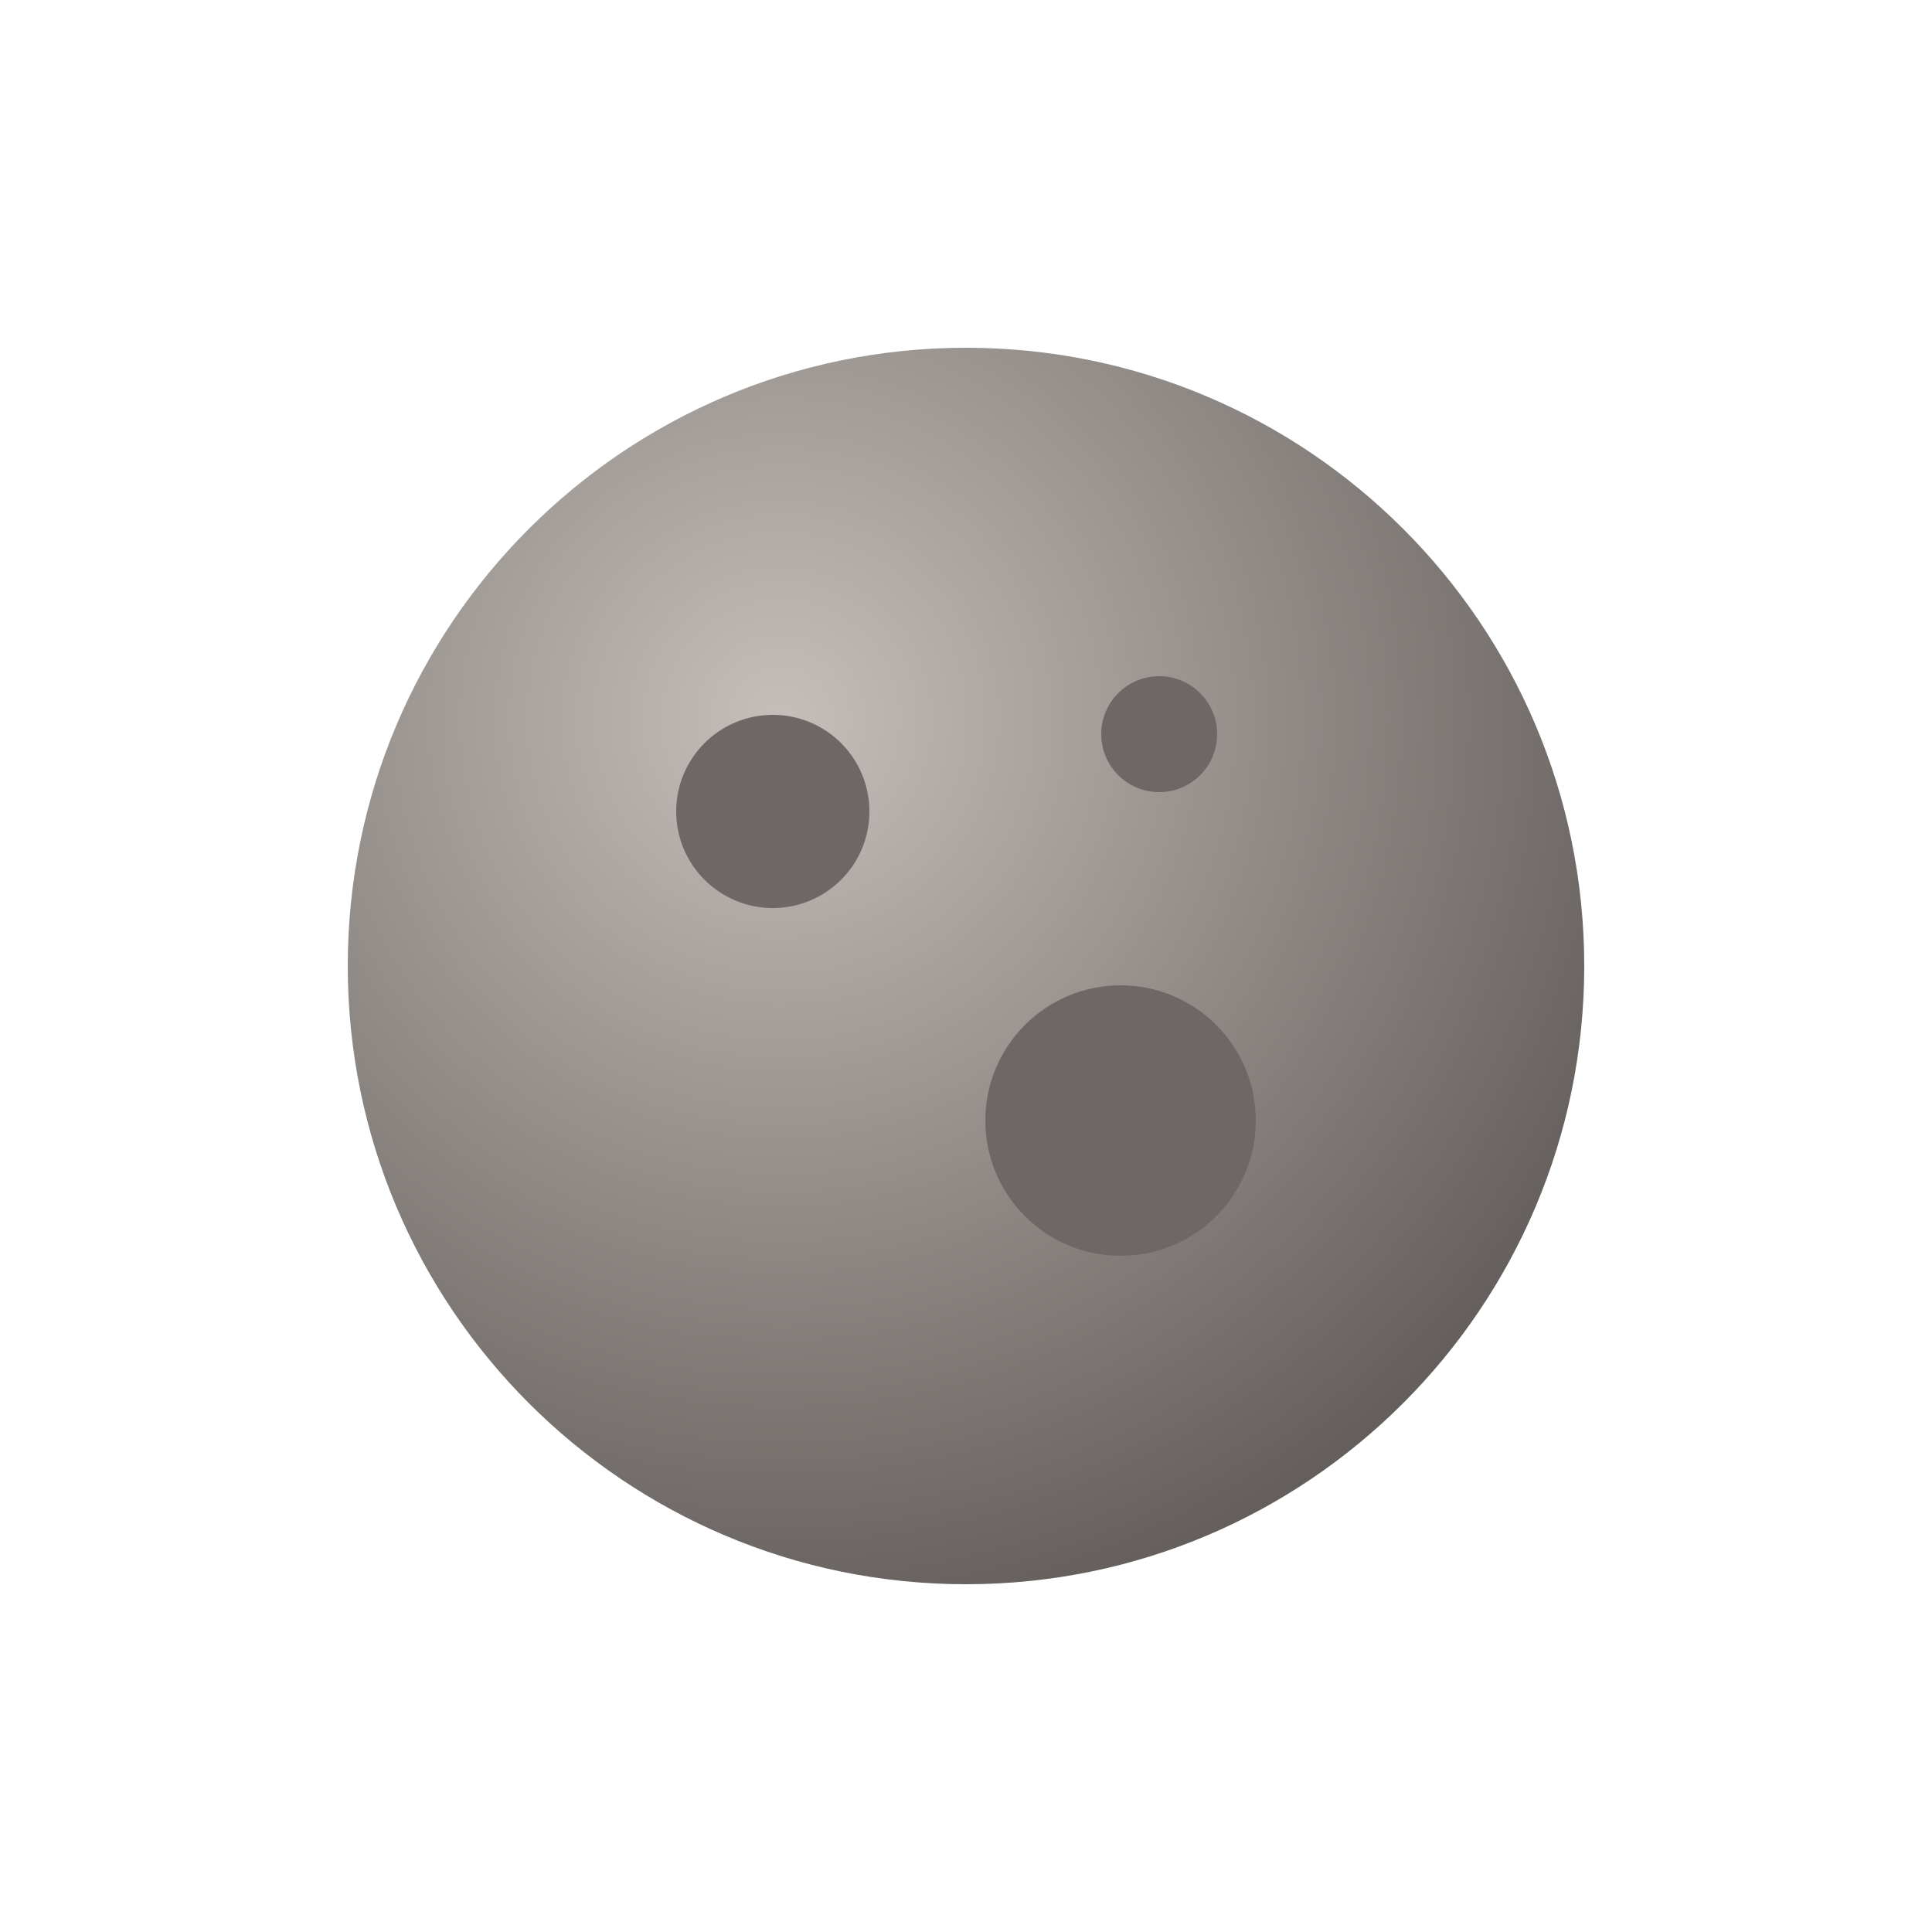
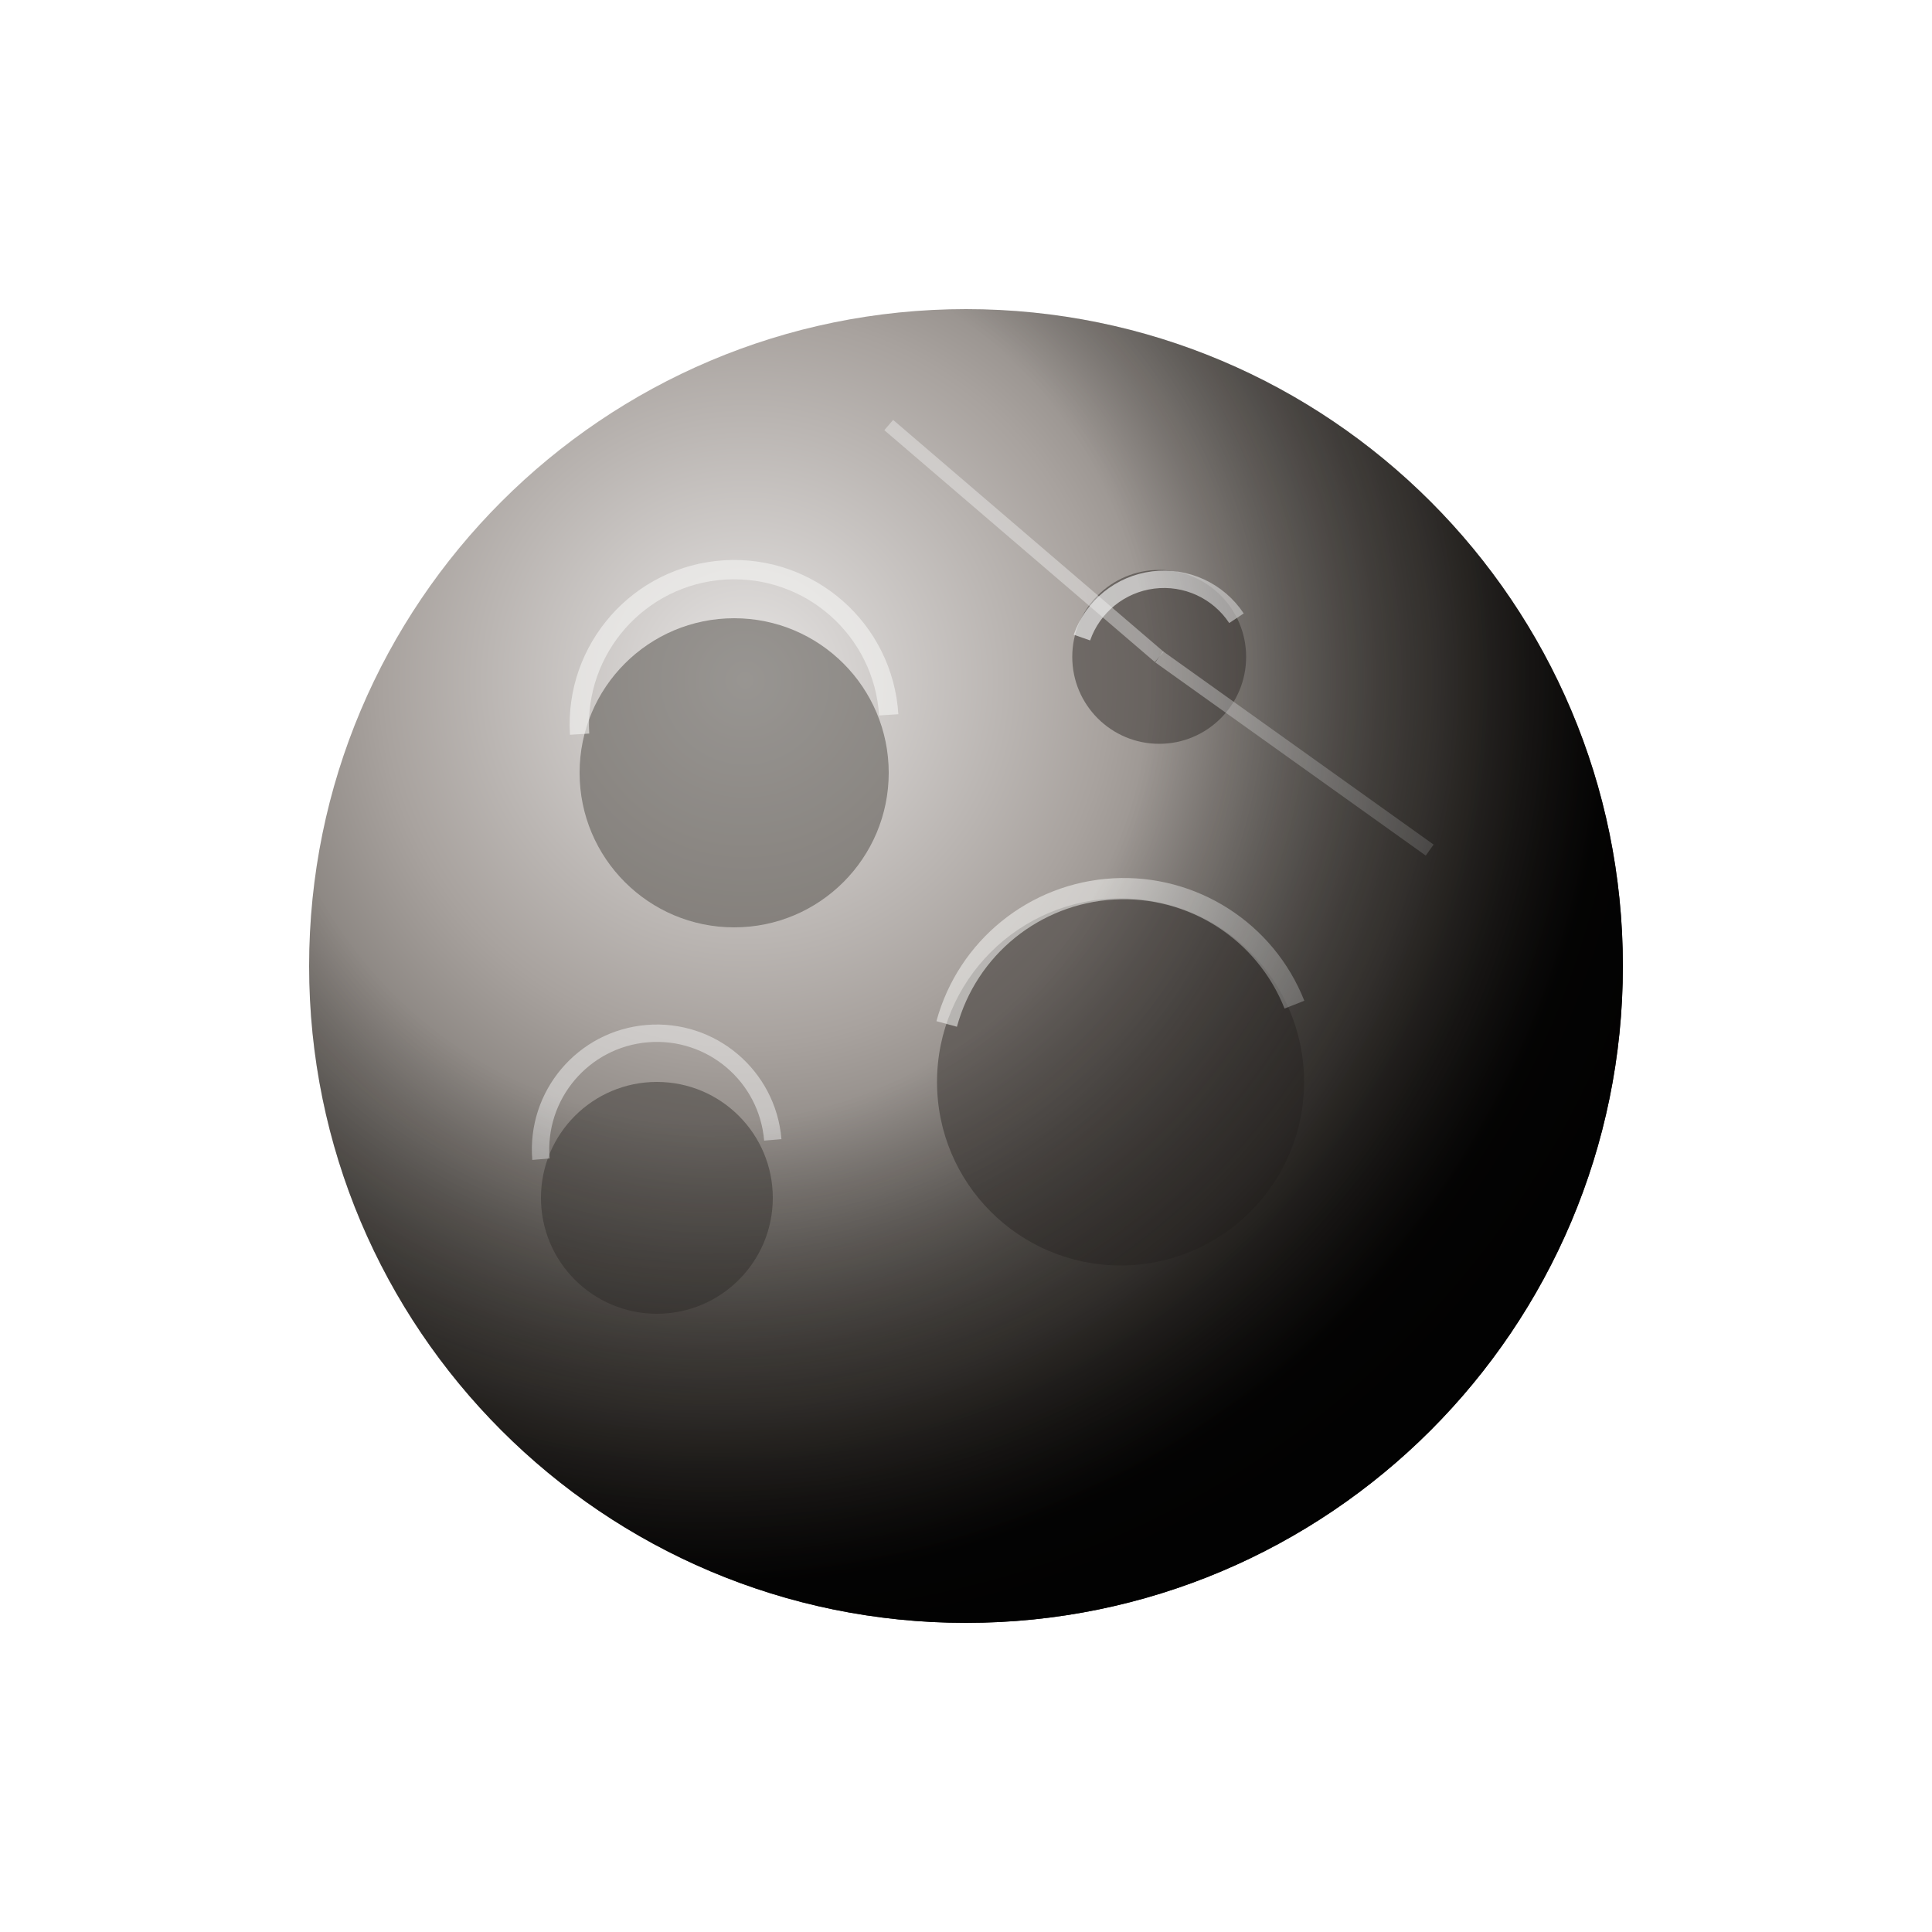
<svg xmlns="http://www.w3.org/2000/svg" viewBox="0 0 100 100">
  <defs>
-     <radialGradient id="g" cx=".35" cy=".3" r=".8">
-       <stop offset="0" stop-color="#c4bfba" />
-       <stop offset="1" stop-color="#5d5855" />
+     <radialGradient id="meSurf" cx="33%" cy="28%" r="74%">
+       <stop offset="0%" stop-color="#e7e5e4" />
+       <stop offset="38%" stop-color="#a8a29e" />
+       <stop offset="74%" stop-color="#57534e" />
+       <stop offset="100%" stop-color="#1c1917" />
    </radialGradient>
+     <radialGradient id="meShade" cx="30%" cy="28%" r="74%">
+       <stop offset="46%" stop-color="#000" stop-opacity="0" />
+       <stop offset="76%" stop-color="#0c0a09" stop-opacity="0.52" />
+       <stop offset="94%" stop-color="#000" stop-opacity="0.92" />
+     </radialGradient>
+     <clipPath id="meClip">
+       <circle cx="50" cy="50" r="34" />
+     </clipPath>
  </defs>
-   <circle cx="50" cy="50" r="32" fill="url(#g)" />
-   <circle cx="40" cy="42" r="5" fill="#6d6865" />
-   <circle cx="58" cy="58" r="7" fill="#6d6865" />
-   <circle cx="60" cy="38" r="3" fill="#6d6865" />
+   <circle cx="50" cy="50" r="34" fill="url(#meSurf)" />
+   <g clip-path="url(#meClip)">
+     <circle cx="38" cy="40" r="8" fill="#57534e" opacity="0.55" />
+     <path d="M30,38 A8,8 0 0,1 46,37" fill="none" stroke="#f5f5f4" stroke-width="1" stroke-opacity="0.6" />
+     <circle cx="58" cy="56" r="9.5" fill="#44403c" opacity="0.6" />
+     <path d="M49,53 A9.5,9.5 0 0,1 67,52" fill="none" stroke="#f5f5f4" stroke-width="1.1" stroke-opacity="0.55" />
+     <circle cx="60" cy="34" r="4.5" fill="#44403c" opacity="0.6" />
+     <path d="M56,33 A4.5,4.5 0 0,1 64,32" fill="none" stroke="#f5f5f4" stroke-width="0.9" stroke-opacity="0.65" />
+     <circle cx="34" cy="62" r="6" fill="#44403c" opacity="0.55" />
+     <path d="M28,60 A6,6 0 0,1 40,59" fill="none" stroke="#f5f5f4" stroke-width="0.9" stroke-opacity="0.5" />
+     <line x1="60" y1="34" x2="46" y2="22" stroke="#f5f5f4" stroke-width="0.7" opacity="0.4" />
+     <line x1="60" y1="34" x2="74" y2="44" stroke="#f5f5f4" stroke-width="0.7" opacity="0.4" />
+     <circle cx="50" cy="50" r="34" fill="url(#meShade)" />
+   </g>
</svg>
